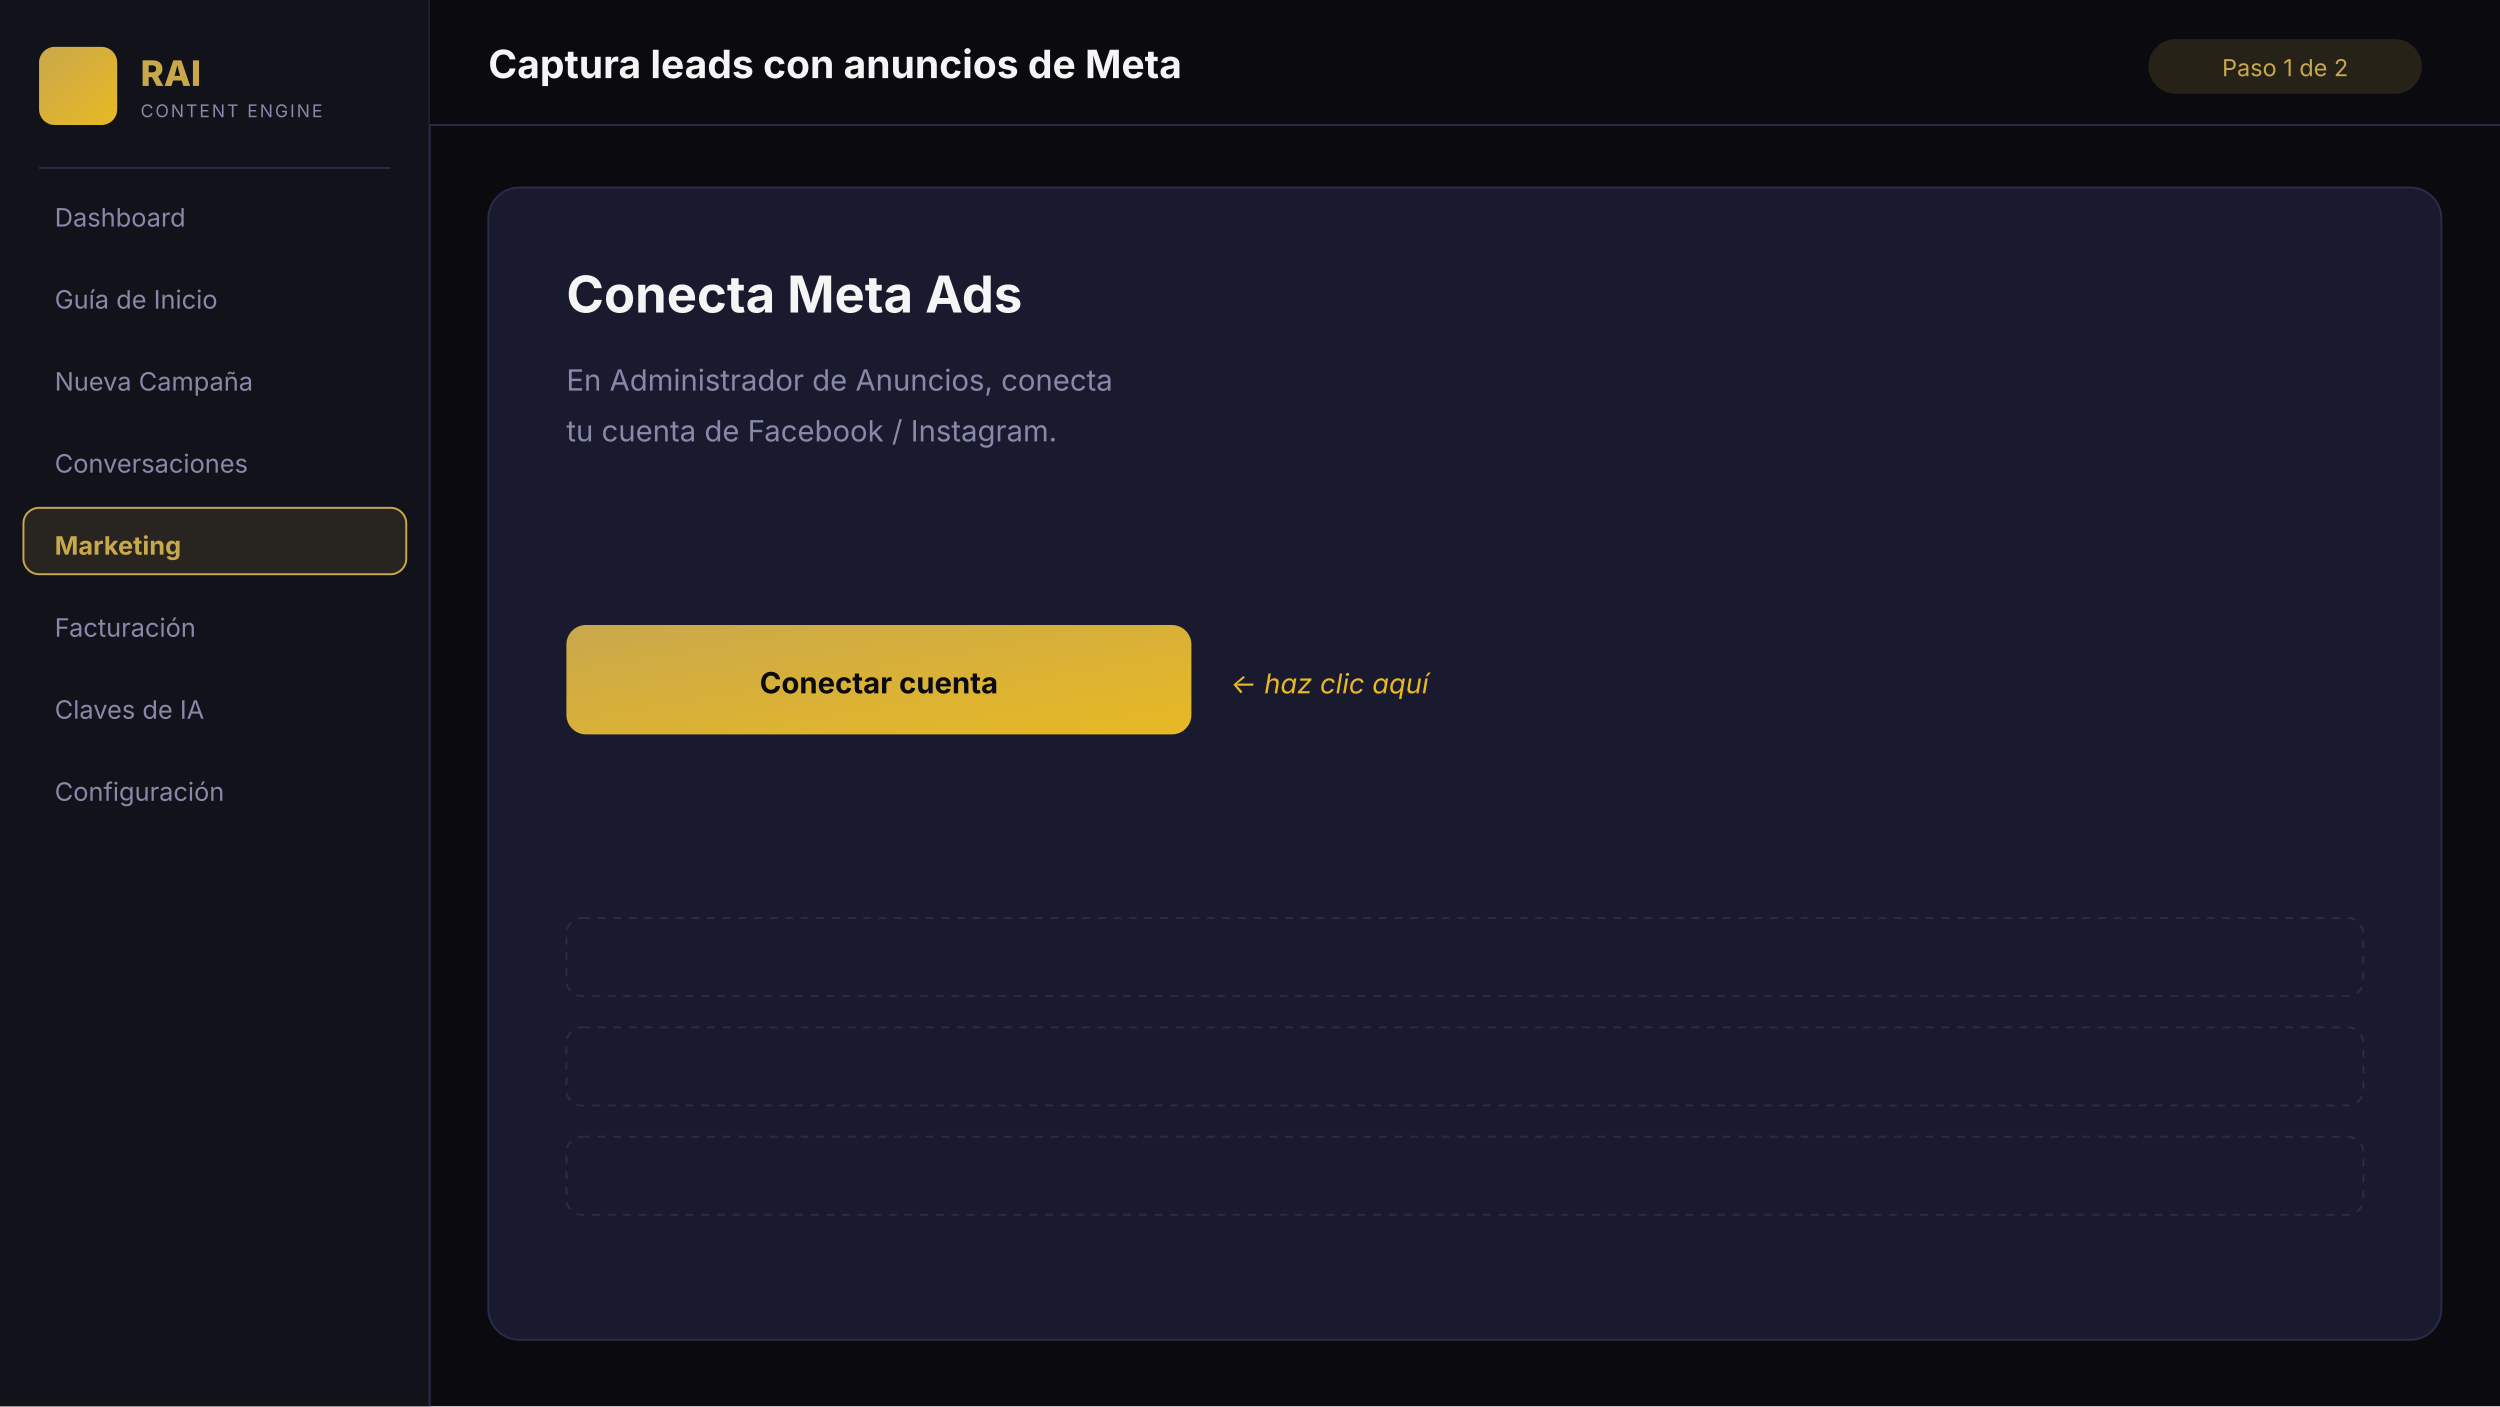
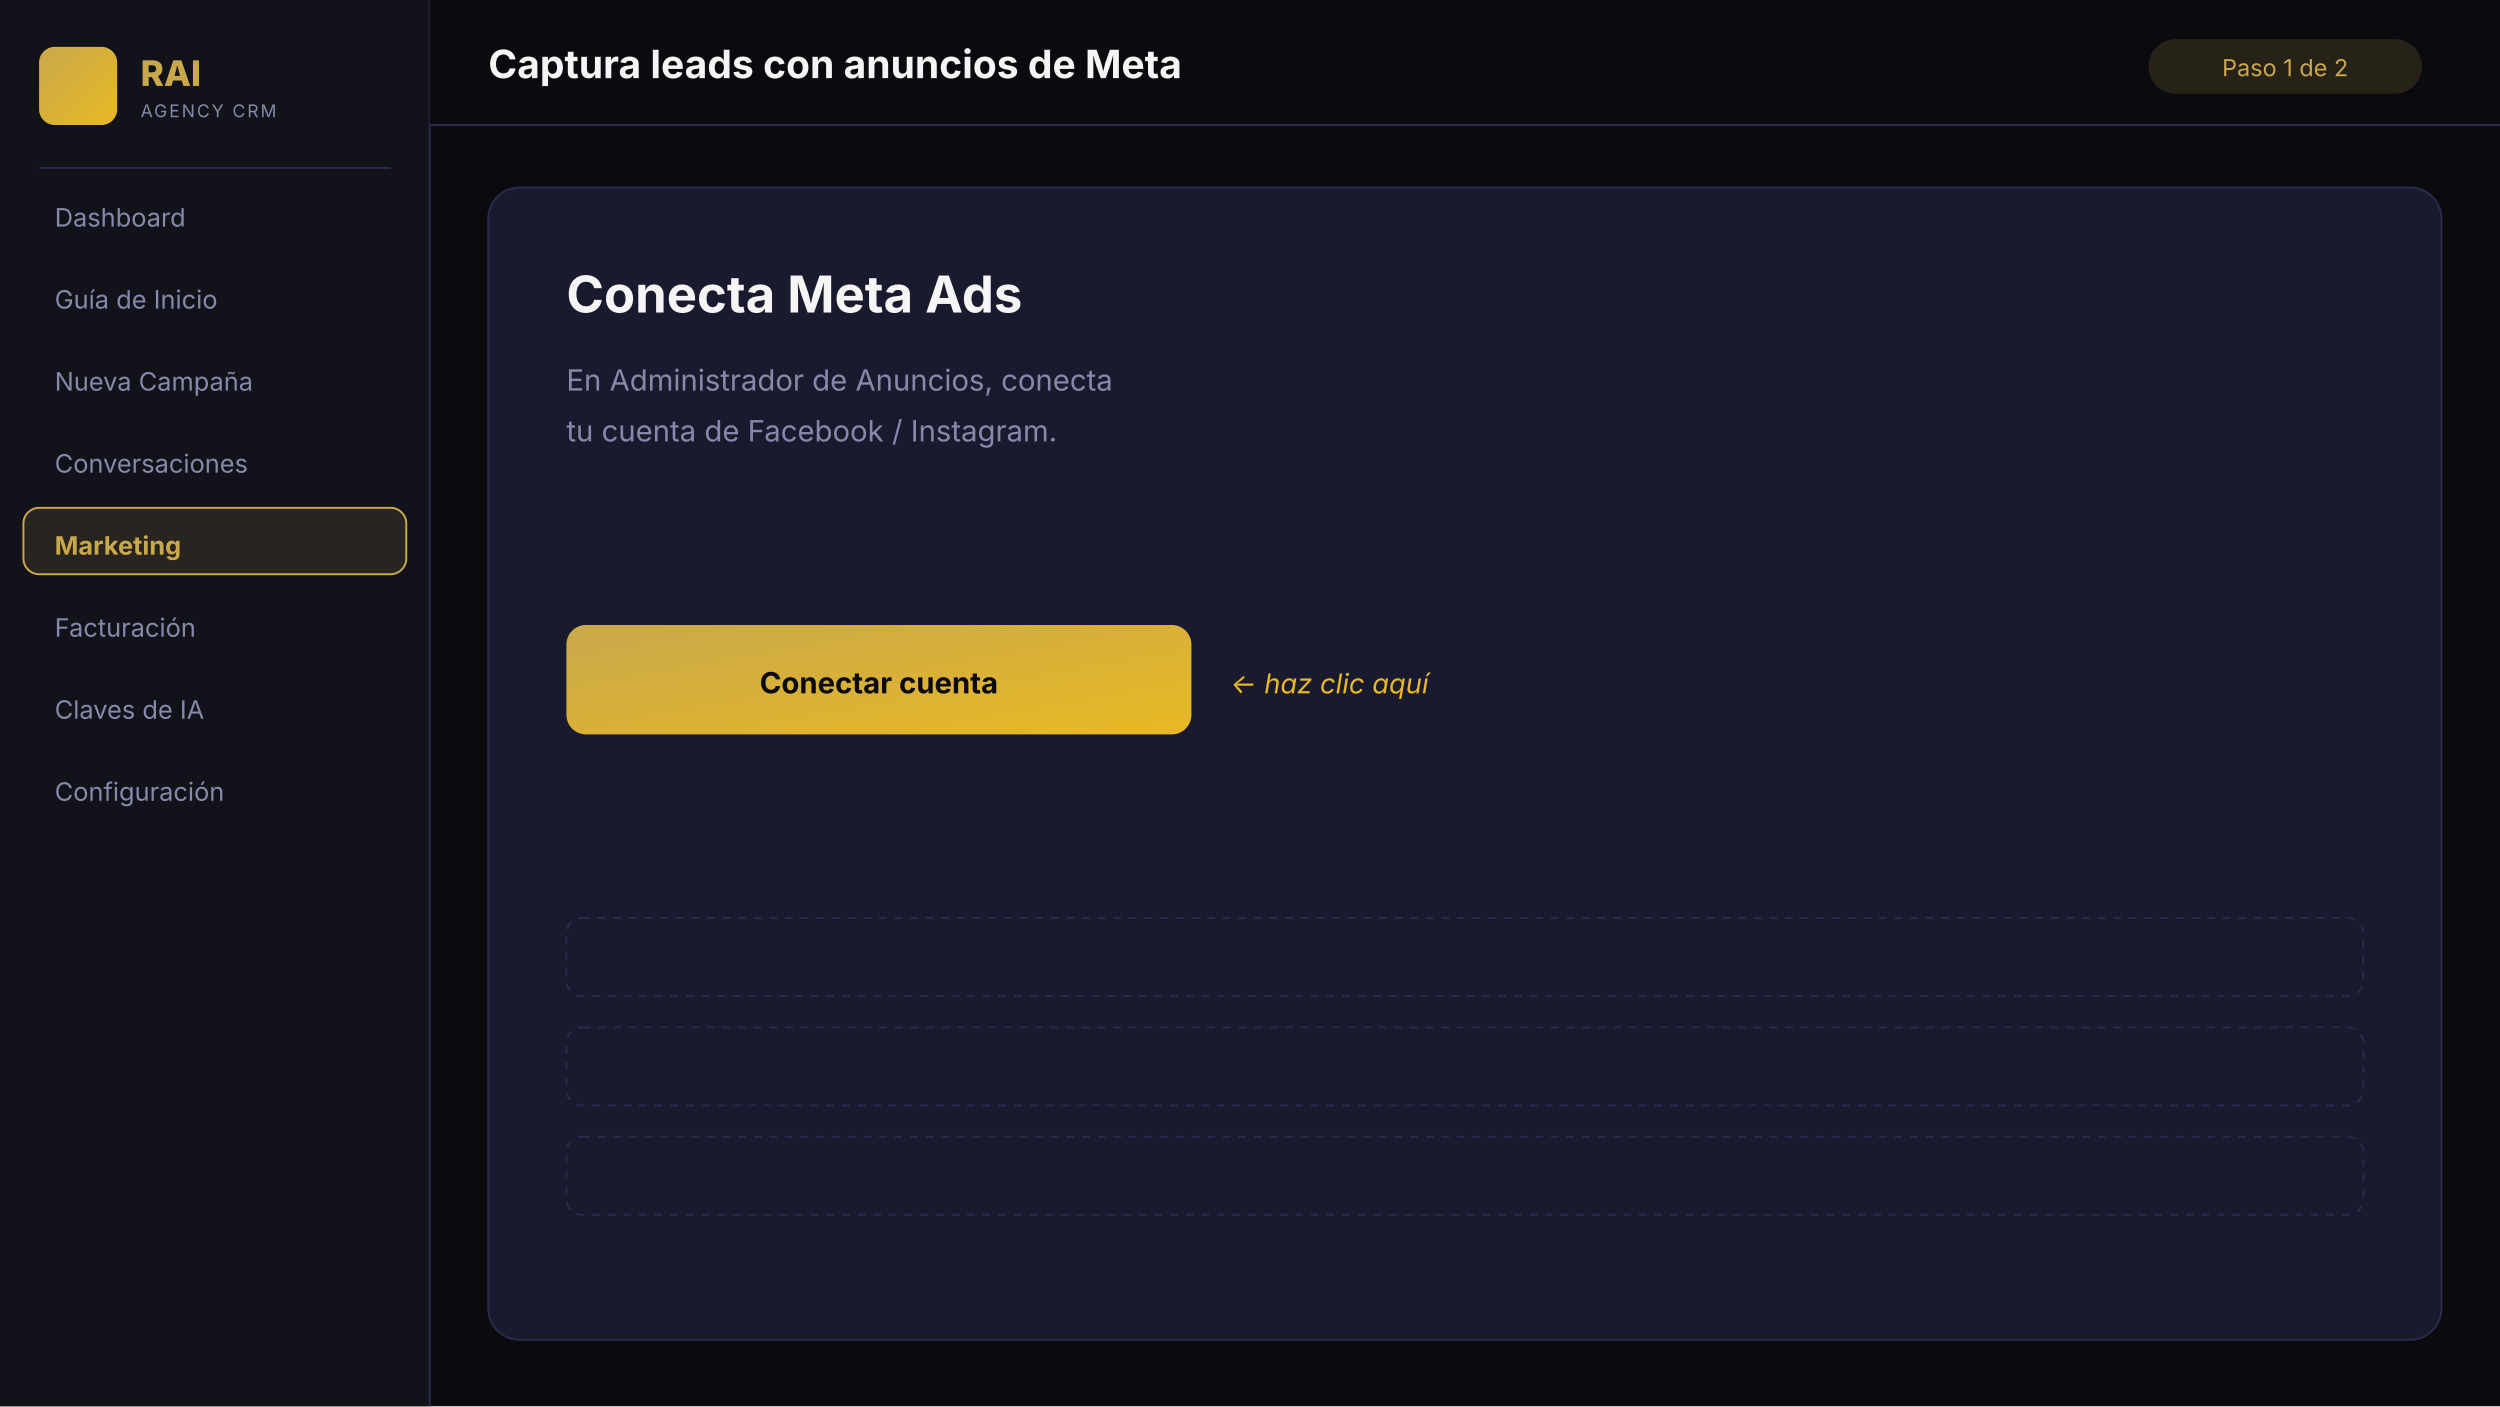
<svg xmlns="http://www.w3.org/2000/svg" viewBox="0 0 1280 720" font-family="Inter, Arial, sans-serif">
  <defs>
    <linearGradient id="goldGrad" x1="0" y1="0" x2="1" y2="1">
      <stop offset="0" stop-color="#C9A84C" />
      <stop offset="1" stop-color="#E8B923" />
    </linearGradient>
  </defs>
  <rect width="1280" height="720" fill="#0A0A0F" />
  <rect x="0" y="0" width="220" height="720" fill="#12121A" />
  <line x1="220" y1="0" x2="220" y2="720" stroke="#2A2A4A" stroke-width="1" />
  <rect x="20" y="24" width="40" height="40" rx="8" fill="url(#goldGrad)" />
  <text x="72" y="44" fill="#C9A84C" font-size="18" font-weight="800">RAI</text>
-   <text x="72" y="60" fill="#8888AA" font-size="9" letter-spacing="1">CONTENT ENGINE</text>
+   <text x="72" y="60" fill="#8888AA" font-size="9" letter-spacing="1">AGENCY CRM</text>
  <line x1="20" y1="86" x2="200" y2="86" stroke="#2A2A4A" stroke-width="1" />
  <text x="28" y="116" fill="#8888AA" font-family="Inter, Arial, sans-serif" font-size="13">Dashboard</text>
  <text x="28" y="158" fill="#8888AA" font-family="Inter, Arial, sans-serif" font-size="13">Guía de Inicio</text>
  <text x="28" y="200" fill="#8888AA" font-family="Inter, Arial, sans-serif" font-size="13">Nueva Campaña</text>
  <text x="28" y="242" fill="#8888AA" font-family="Inter, Arial, sans-serif" font-size="13">Conversaciones</text>
  <rect x="12" y="260" width="196" height="34" rx="8" fill="rgba(201,168,76,0.12)" stroke="#C9A84C" stroke-width="1" />
  <text x="28" y="284" fill="#C9A84C" font-family="Inter, Arial, sans-serif" font-size="13" font-weight="700">Marketing</text>
  <text x="28" y="326" fill="#8888AA" font-family="Inter, Arial, sans-serif" font-size="13">Facturación</text>
  <text x="28" y="368" fill="#8888AA" font-family="Inter, Arial, sans-serif" font-size="13">Claves de IA</text>
  <text x="28" y="410" fill="#8888AA" font-family="Inter, Arial, sans-serif" font-size="13">Configuración</text>
  <rect x="220" y="0" width="1060" height="64" fill="#0A0A0F" />
  <line x1="220" y1="64" x2="1280" y2="64" stroke="#2A2A4A" stroke-width="1" />
  <text x="250" y="40" fill="#F5F5F5" font-size="20" font-weight="700">Captura leads con anuncios de Meta</text>
  <rect x="1100" y="20" width="140" height="28" rx="14" fill="rgba(201,168,76,0.15)" />
  <text x="1170" y="39" fill="#C9A84C" font-size="12" text-anchor="middle">Paso 1 de 2</text>
  <rect x="250" y="96" width="1000" height="590" rx="16" fill="#1A1A2E" stroke="#2A2A4A" stroke-width="1" />
  <text x="290" y="160" fill="#F5F5F5" font-size="26" font-weight="700">Conecta Meta Ads</text>
  <text x="290" y="200" fill="#8888AA" font-size="15">
    <tspan x="290" dy="0">En Administrador de Anuncios, conecta</tspan>
    <tspan x="290" dy="26">tu cuenta de Facebook / Instagram.</tspan>
  </text>
  <rect x="290" y="320" width="320" height="56" rx="10" fill="url(#goldGrad)" />
  <text x="450" y="355" fill="#0A0A0F" font-size="15" font-weight="700" text-anchor="middle">Conectar cuenta</text>
  <text x="630" y="355" fill="#E8B923" font-size="14" font-style="italic">← haz clic aquí</text>
  <rect x="290" y="470" width="920" height="40" rx="8" fill="none" stroke="#2A2A4A" stroke-width="1" stroke-dasharray="4 4" />
  <rect x="290" y="526" width="920" height="40" rx="8" fill="none" stroke="#2A2A4A" stroke-width="1" stroke-dasharray="4 4" />
  <rect x="290" y="582" width="920" height="40" rx="8" fill="none" stroke="#2A2A4A" stroke-width="1" stroke-dasharray="4 4" />
</svg>
